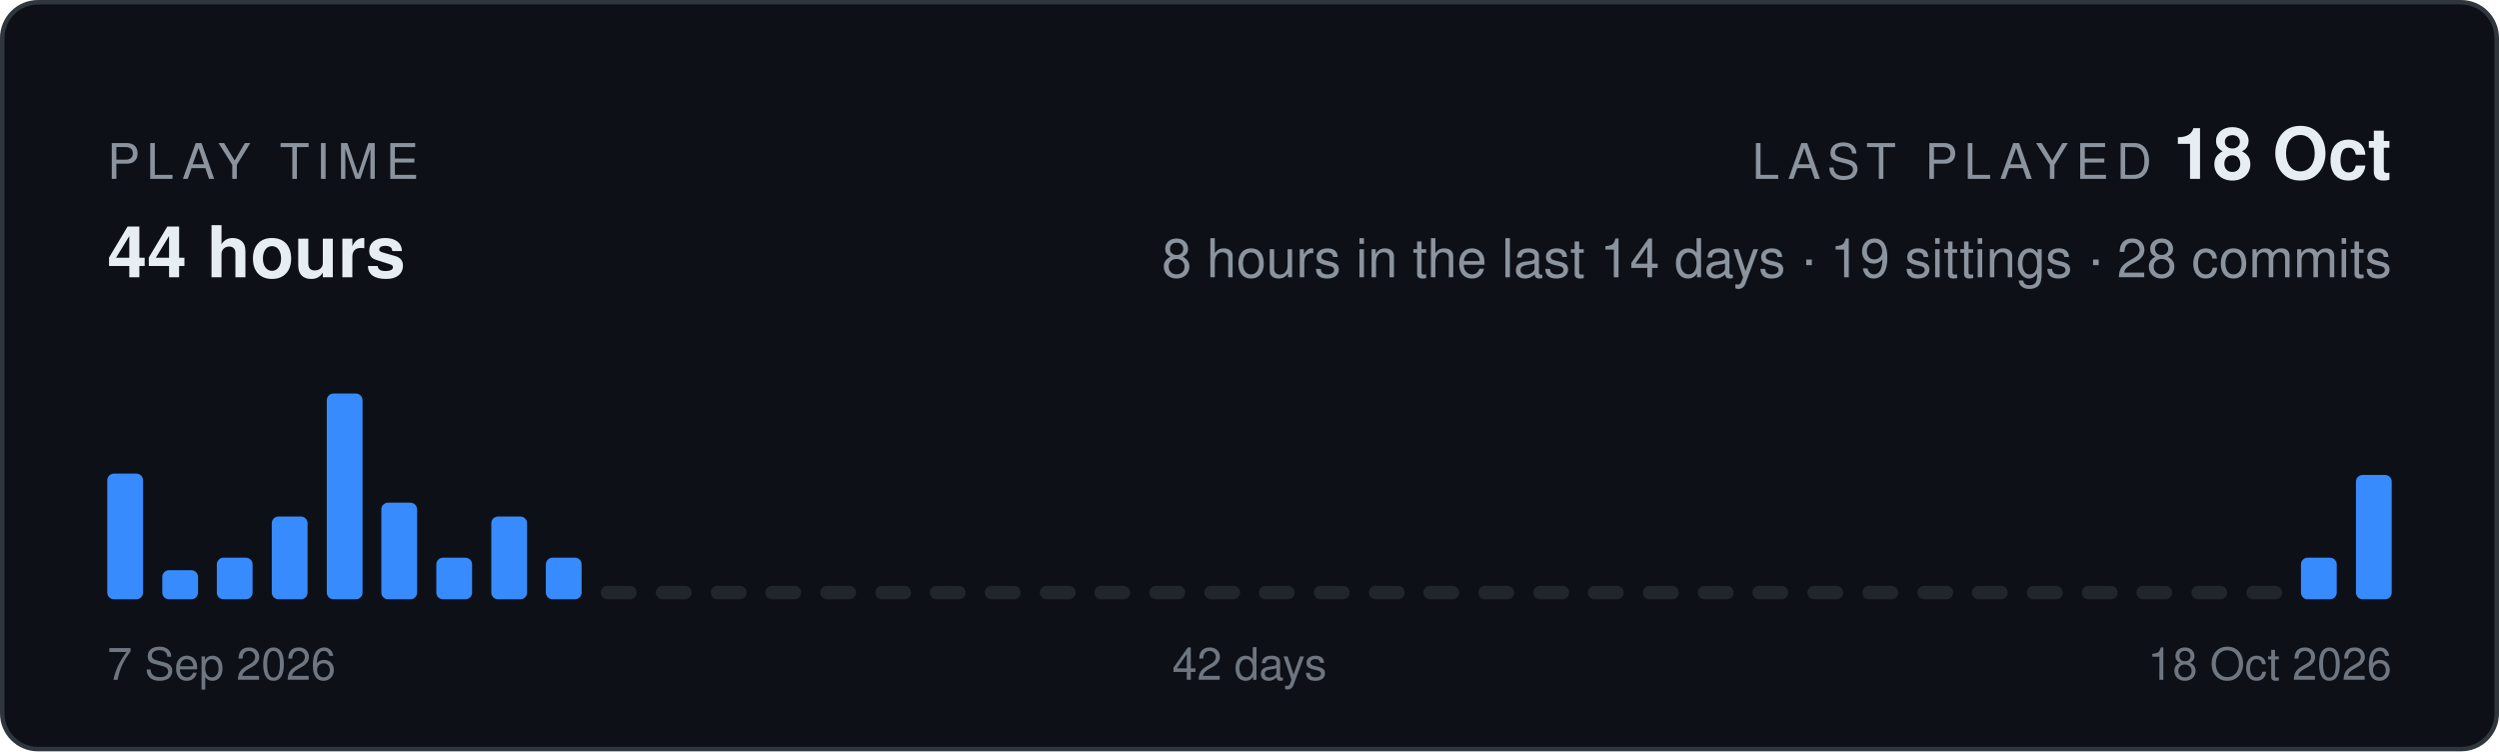
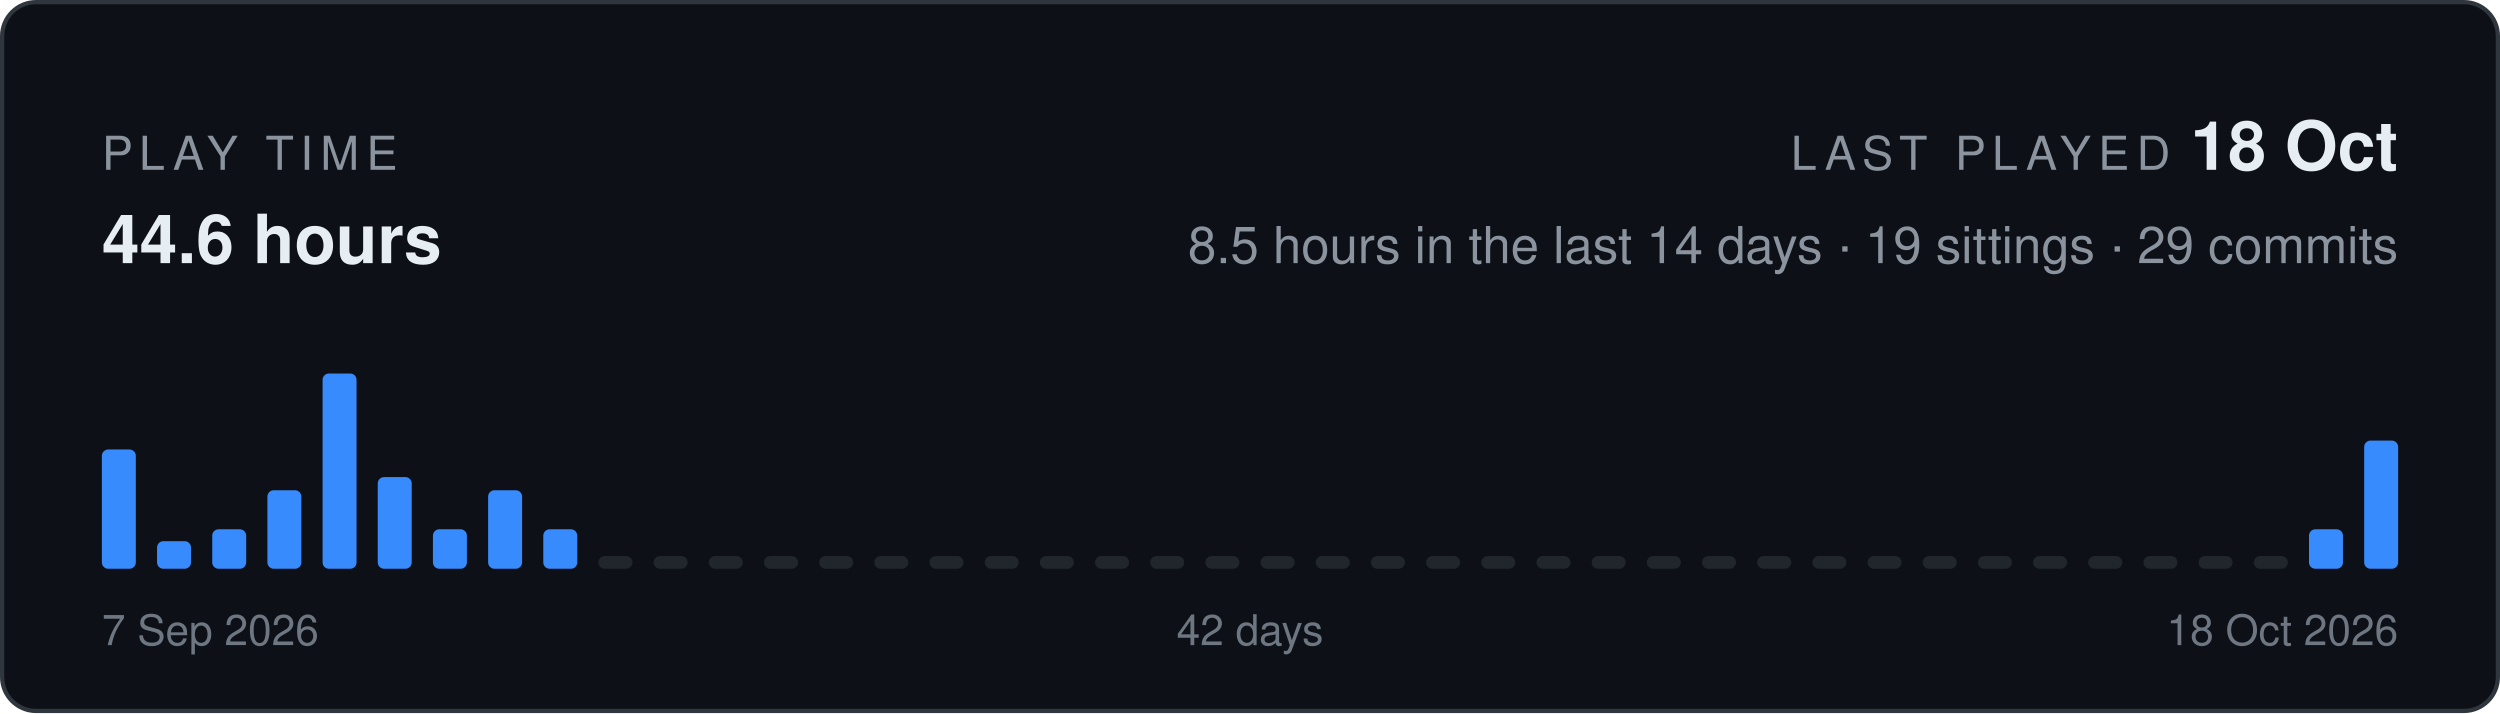
- <svg xmlns="http://www.w3.org/2000/svg" width="559" height="168" viewBox="0 0 559 168" role="img" aria-label="Play time: 44 hours over 28 commits, last played 18 Oct">
+ <svg xmlns="http://www.w3.org/2000/svg" width="589" height="168" viewBox="0 0 589 168" role="img" aria-label="Play time: 44.6 hours over 29 commits, last played 18 Oct">
  <style>
    .card { fill: #0d1117; stroke: #30363d }
    text { font-family: -apple-system, BlinkMacSystemFont, "Segoe UI", Helvetica, Arial, sans-serif }
    .label { font-size: 11px; letter-spacing: 1.7px; fill: #8b949e }
    .stat { font-size: 16px; font-weight: 600; letter-spacing: normal; fill: #e6edf3 }
    .note { font-size: 12px; fill: #8b949e }
    .axis { font-size: 10px; fill: #6e7681 }
    .bar { fill: #388bfd }
    .bar-quiet { fill: #21262d }
  </style>
-   <rect class="card" x="0.5" y="0.5" width="558" height="167" rx="8" />
+   <rect class="card" x="0.5" y="0.5" width="588" height="167" rx="8" />
  <text class="label" x="24" y="40">PLAY TIME</text>
-   <text class="stat" x="24" y="62">44 hours</text>
-   <text class="label" x="535" y="40" text-anchor="end">LAST PLAYED <tspan class="stat">18 Oct</tspan>
+   <text class="stat" x="24" y="62">44.6 hours</text>
+   <text class="label" x="565" y="40" text-anchor="end">LAST PLAYED <tspan class="stat">18 Oct</tspan>
  </text>
-   <text class="note" x="535" y="62" text-anchor="end">8 hours in the last 14 days   ·   19 sittings   ·   28 commits</text>
+   <text class="note" x="565" y="62" text-anchor="end">8.5 hours in the last 14 days   ·   19 sittings   ·   29 commits</text>
  <rect class="bar" x="24.0" y="105.9" width="8" height="28.1" rx="1.5" />
-   <rect class="bar" x="36.3" y="127.5" width="8" height="6.5" rx="1.5" />
-   <rect class="bar" x="48.5" y="124.7" width="8" height="9.3" rx="1.5" />
-   <rect class="bar" x="60.8" y="115.5" width="8" height="18.5" rx="1.5" />
-   <rect class="bar" x="73.1" y="88.0" width="8" height="46.0" rx="1.5" />
-   <rect class="bar" x="85.3" y="112.4" width="8" height="21.6" rx="1.5" />
-   <rect class="bar" x="97.6" y="124.7" width="8" height="9.3" rx="1.5" />
-   <rect class="bar" x="109.9" y="115.5" width="8" height="18.5" rx="1.5" />
-   <rect class="bar" x="122.1" y="124.7" width="8" height="9.3" rx="1.5" />
-   <rect class="bar-quiet" x="134.4" y="131.0" width="8" height="3.0" rx="1.5" />
-   <rect class="bar-quiet" x="146.7" y="131.0" width="8" height="3.0" rx="1.5" />
-   <rect class="bar-quiet" x="159.0" y="131.0" width="8" height="3.0" rx="1.5" />
-   <rect class="bar-quiet" x="171.2" y="131.0" width="8" height="3.0" rx="1.5" />
-   <rect class="bar-quiet" x="183.5" y="131.0" width="8" height="3.0" rx="1.5" />
-   <rect class="bar-quiet" x="195.8" y="131.0" width="8" height="3.0" rx="1.5" />
-   <rect class="bar-quiet" x="208.0" y="131.0" width="8" height="3.0" rx="1.5" />
-   <rect class="bar-quiet" x="220.3" y="131.0" width="8" height="3.0" rx="1.5" />
-   <rect class="bar-quiet" x="232.6" y="131.0" width="8" height="3.0" rx="1.5" />
-   <rect class="bar-quiet" x="244.8" y="131.0" width="8" height="3.0" rx="1.5" />
-   <rect class="bar-quiet" x="257.1" y="131.0" width="8" height="3.0" rx="1.5" />
-   <rect class="bar-quiet" x="269.4" y="131.0" width="8" height="3.0" rx="1.5" />
-   <rect class="bar-quiet" x="281.6" y="131.0" width="8" height="3.0" rx="1.5" />
-   <rect class="bar-quiet" x="293.9" y="131.0" width="8" height="3.0" rx="1.5" />
-   <rect class="bar-quiet" x="306.2" y="131.0" width="8" height="3.0" rx="1.5" />
-   <rect class="bar-quiet" x="318.4" y="131.0" width="8" height="3.0" rx="1.5" />
-   <rect class="bar-quiet" x="330.7" y="131.0" width="8" height="3.0" rx="1.5" />
-   <rect class="bar-quiet" x="343.0" y="131.0" width="8" height="3.0" rx="1.5" />
-   <rect class="bar-quiet" x="355.2" y="131.0" width="8" height="3.0" rx="1.5" />
-   <rect class="bar-quiet" x="367.5" y="131.0" width="8" height="3.0" rx="1.5" />
-   <rect class="bar-quiet" x="379.8" y="131.0" width="8" height="3.0" rx="1.5" />
-   <rect class="bar-quiet" x="392.0" y="131.0" width="8" height="3.0" rx="1.5" />
-   <rect class="bar-quiet" x="404.3" y="131.0" width="8" height="3.0" rx="1.5" />
-   <rect class="bar-quiet" x="416.6" y="131.0" width="8" height="3.0" rx="1.5" />
-   <rect class="bar-quiet" x="428.9" y="131.0" width="8" height="3.0" rx="1.5" />
-   <rect class="bar-quiet" x="441.1" y="131.0" width="8" height="3.0" rx="1.5" />
-   <rect class="bar-quiet" x="453.4" y="131.0" width="8" height="3.0" rx="1.5" />
-   <rect class="bar-quiet" x="465.7" y="131.0" width="8" height="3.0" rx="1.5" />
-   <rect class="bar-quiet" x="477.9" y="131.0" width="8" height="3.0" rx="1.5" />
-   <rect class="bar-quiet" x="490.2" y="131.0" width="8" height="3.0" rx="1.5" />
-   <rect class="bar-quiet" x="502.5" y="131.0" width="8" height="3.0" rx="1.5" />
-   <rect class="bar" x="514.7" y="124.7" width="8" height="9.3" rx="1.5" />
-   <rect class="bar" x="527.0" y="106.2" width="8" height="27.8" rx="1.5" />
+   <rect class="bar" x="37.0" y="127.5" width="8" height="6.5" rx="1.5" />
+   <rect class="bar" x="50.0" y="124.7" width="8" height="9.3" rx="1.5" />
+   <rect class="bar" x="63.0" y="115.5" width="8" height="18.5" rx="1.5" />
+   <rect class="bar" x="76.0" y="88.0" width="8" height="46.0" rx="1.5" />
+   <rect class="bar" x="89.0" y="112.4" width="8" height="21.6" rx="1.5" />
+   <rect class="bar" x="102.0" y="124.7" width="8" height="9.3" rx="1.5" />
+   <rect class="bar" x="115.0" y="115.5" width="8" height="18.5" rx="1.5" />
+   <rect class="bar" x="128.0" y="124.7" width="8" height="9.3" rx="1.5" />
+   <rect class="bar-quiet" x="141.0" y="131.0" width="8" height="3.0" rx="1.5" />
+   <rect class="bar-quiet" x="154.0" y="131.0" width="8" height="3.0" rx="1.5" />
+   <rect class="bar-quiet" x="167.0" y="131.0" width="8" height="3.0" rx="1.5" />
+   <rect class="bar-quiet" x="180.0" y="131.0" width="8" height="3.0" rx="1.5" />
+   <rect class="bar-quiet" x="193.0" y="131.0" width="8" height="3.0" rx="1.5" />
+   <rect class="bar-quiet" x="206.0" y="131.0" width="8" height="3.0" rx="1.5" />
+   <rect class="bar-quiet" x="219.0" y="131.0" width="8" height="3.0" rx="1.5" />
+   <rect class="bar-quiet" x="232.0" y="131.0" width="8" height="3.0" rx="1.5" />
+   <rect class="bar-quiet" x="245.0" y="131.0" width="8" height="3.0" rx="1.5" />
+   <rect class="bar-quiet" x="258.0" y="131.0" width="8" height="3.0" rx="1.5" />
+   <rect class="bar-quiet" x="271.0" y="131.0" width="8" height="3.0" rx="1.5" />
+   <rect class="bar-quiet" x="284.0" y="131.0" width="8" height="3.0" rx="1.5" />
+   <rect class="bar-quiet" x="297.0" y="131.0" width="8" height="3.0" rx="1.5" />
+   <rect class="bar-quiet" x="310.0" y="131.0" width="8" height="3.0" rx="1.5" />
+   <rect class="bar-quiet" x="323.0" y="131.0" width="8" height="3.0" rx="1.5" />
+   <rect class="bar-quiet" x="336.0" y="131.0" width="8" height="3.0" rx="1.5" />
+   <rect class="bar-quiet" x="349.0" y="131.0" width="8" height="3.0" rx="1.5" />
+   <rect class="bar-quiet" x="362.0" y="131.0" width="8" height="3.0" rx="1.5" />
+   <rect class="bar-quiet" x="375.0" y="131.0" width="8" height="3.0" rx="1.5" />
+   <rect class="bar-quiet" x="388.0" y="131.0" width="8" height="3.0" rx="1.5" />
+   <rect class="bar-quiet" x="401.0" y="131.0" width="8" height="3.0" rx="1.5" />
+   <rect class="bar-quiet" x="414.0" y="131.0" width="8" height="3.0" rx="1.5" />
+   <rect class="bar-quiet" x="427.0" y="131.0" width="8" height="3.0" rx="1.5" />
+   <rect class="bar-quiet" x="440.0" y="131.0" width="8" height="3.0" rx="1.5" />
+   <rect class="bar-quiet" x="453.0" y="131.0" width="8" height="3.0" rx="1.5" />
+   <rect class="bar-quiet" x="466.0" y="131.0" width="8" height="3.0" rx="1.5" />
+   <rect class="bar-quiet" x="479.0" y="131.0" width="8" height="3.0" rx="1.5" />
+   <rect class="bar-quiet" x="492.0" y="131.0" width="8" height="3.0" rx="1.5" />
+   <rect class="bar-quiet" x="505.0" y="131.0" width="8" height="3.0" rx="1.5" />
+   <rect class="bar-quiet" x="518.0" y="131.0" width="8" height="3.0" rx="1.5" />
+   <rect class="bar-quiet" x="531.0" y="131.0" width="8" height="3.0" rx="1.5" />
+   <rect class="bar" x="544.0" y="124.7" width="8" height="9.3" rx="1.5" />
+   <rect class="bar" x="557.0" y="103.8" width="8" height="30.2" rx="1.5" />
  <text class="axis" x="24" y="152">7 Sep 2026</text>
-   <text class="axis" x="279.5" y="152" text-anchor="middle">42 days</text>
-   <text class="axis" x="535" y="152" text-anchor="end">18 Oct 2026</text>
+   <text class="axis" x="294.5" y="152" text-anchor="middle">42 days</text>
+   <text class="axis" x="565" y="152" text-anchor="end">18 Oct 2026</text>
</svg>
